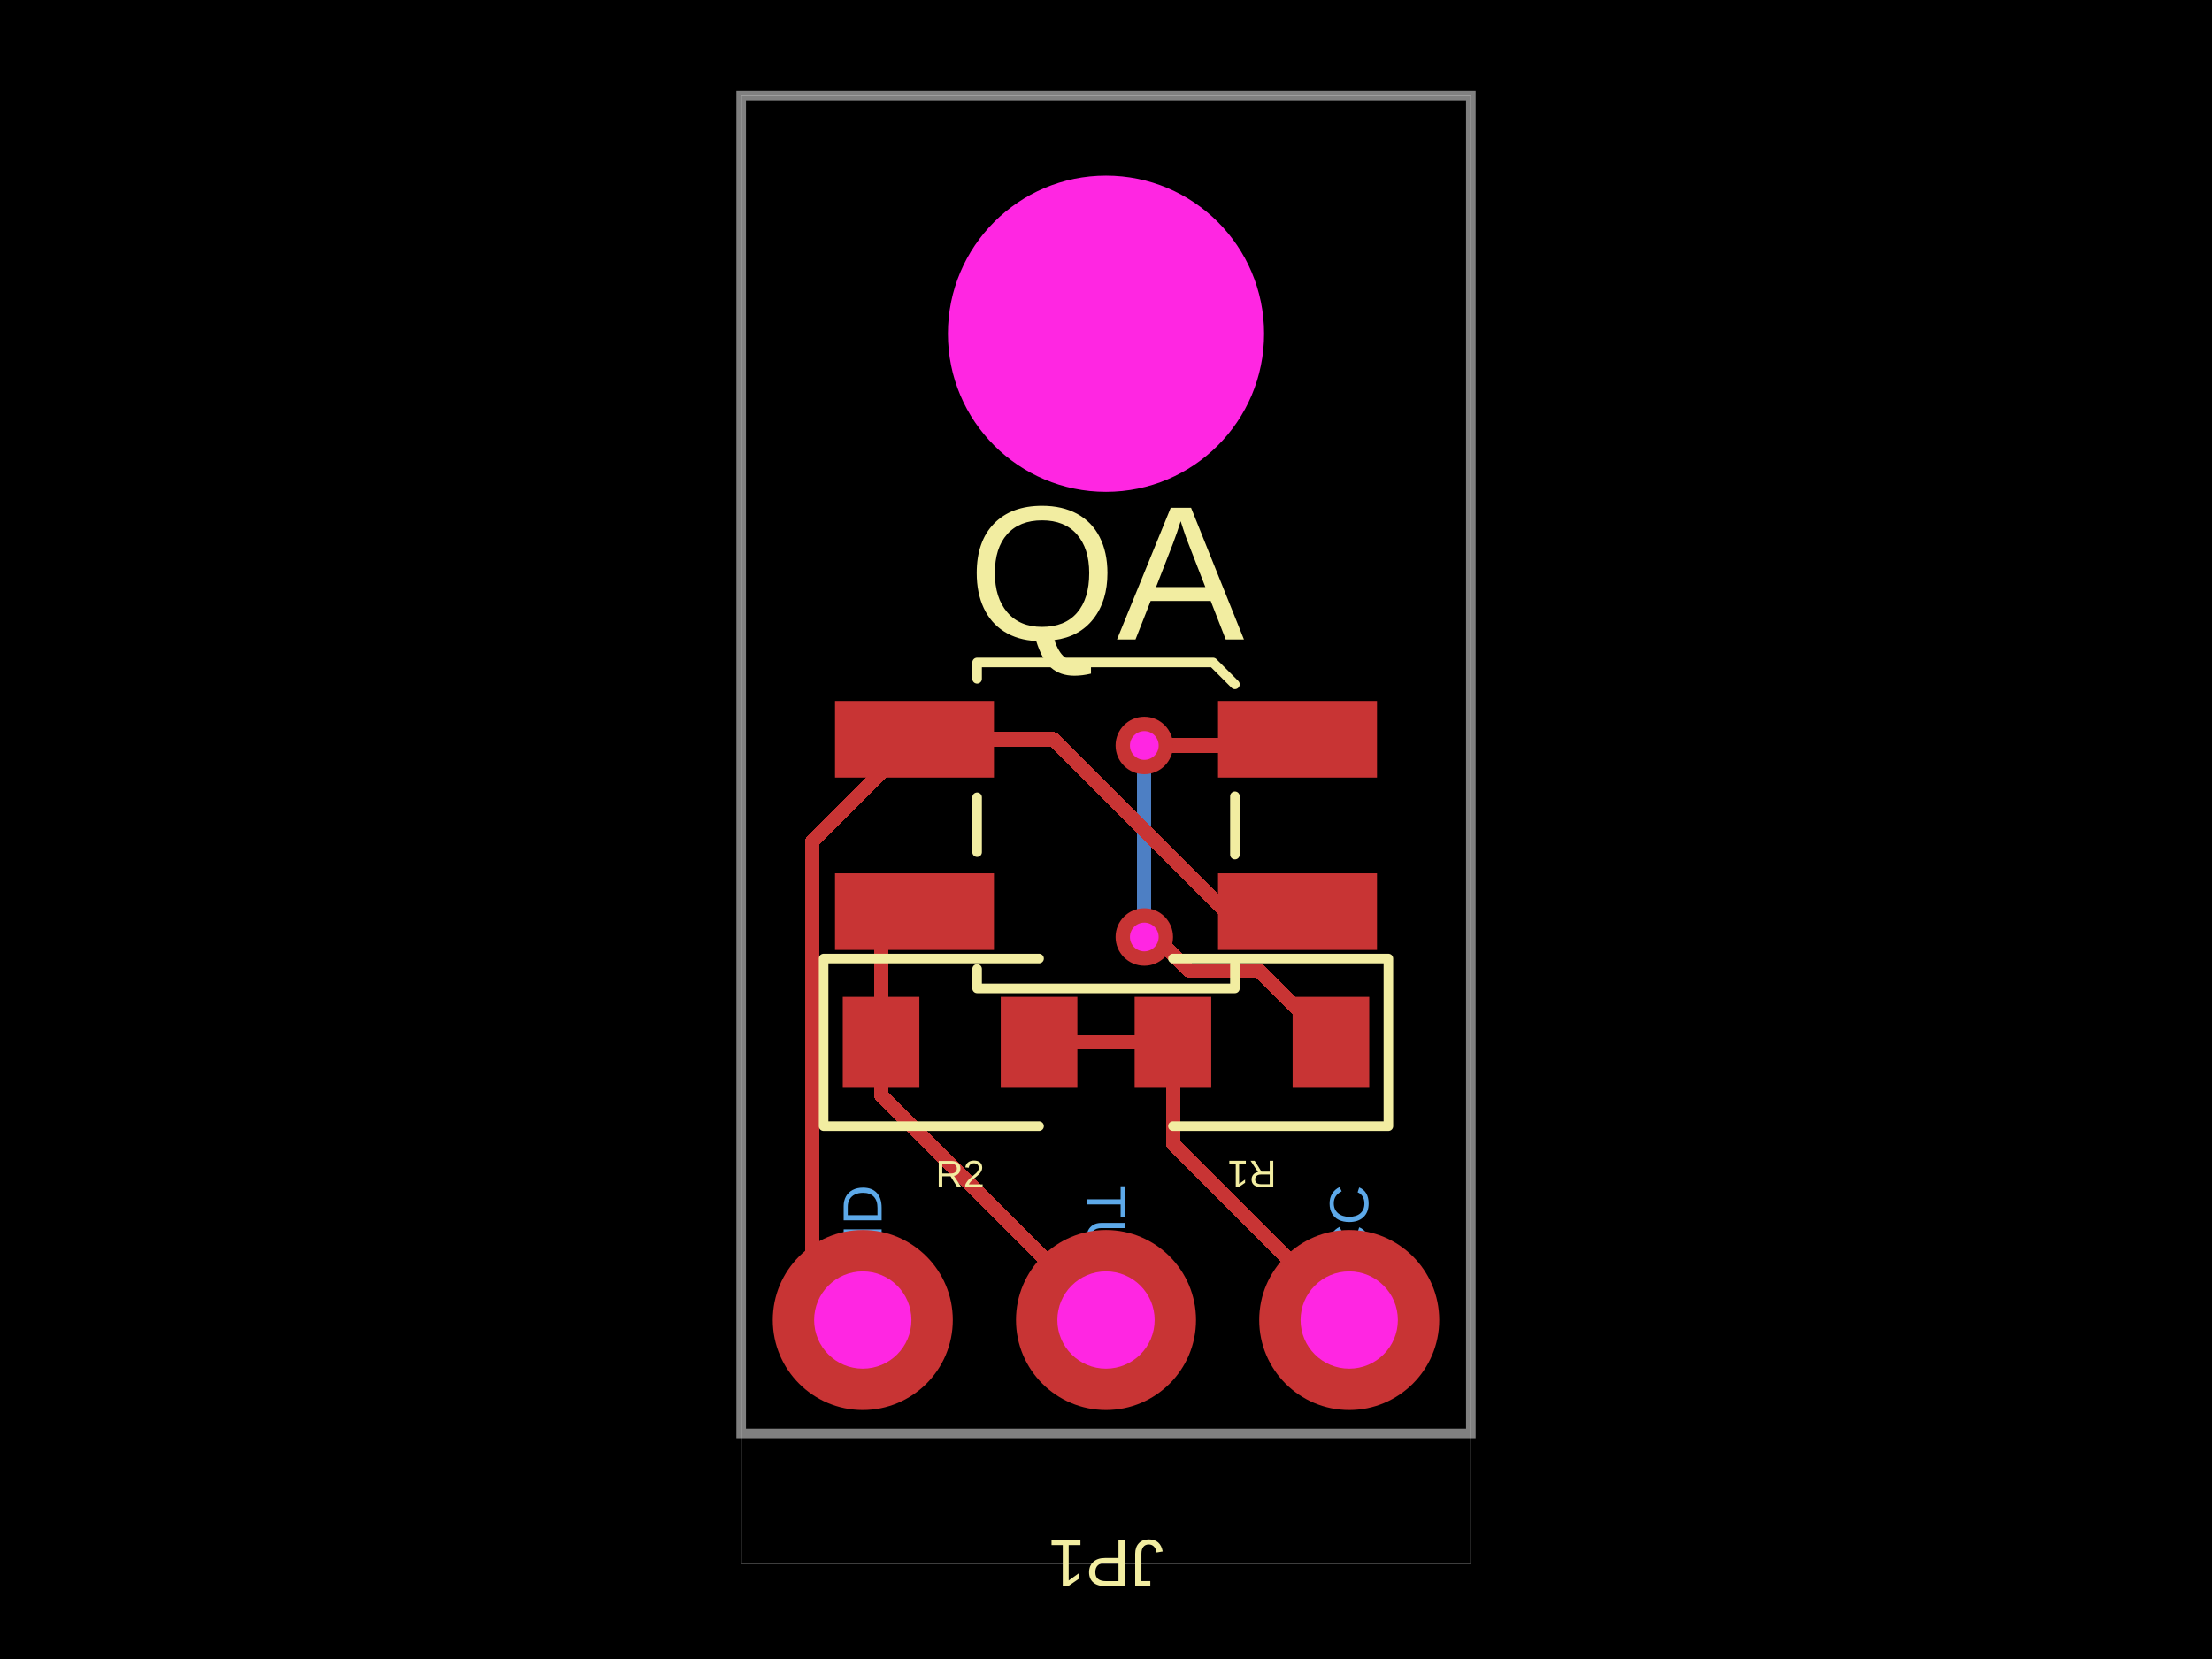
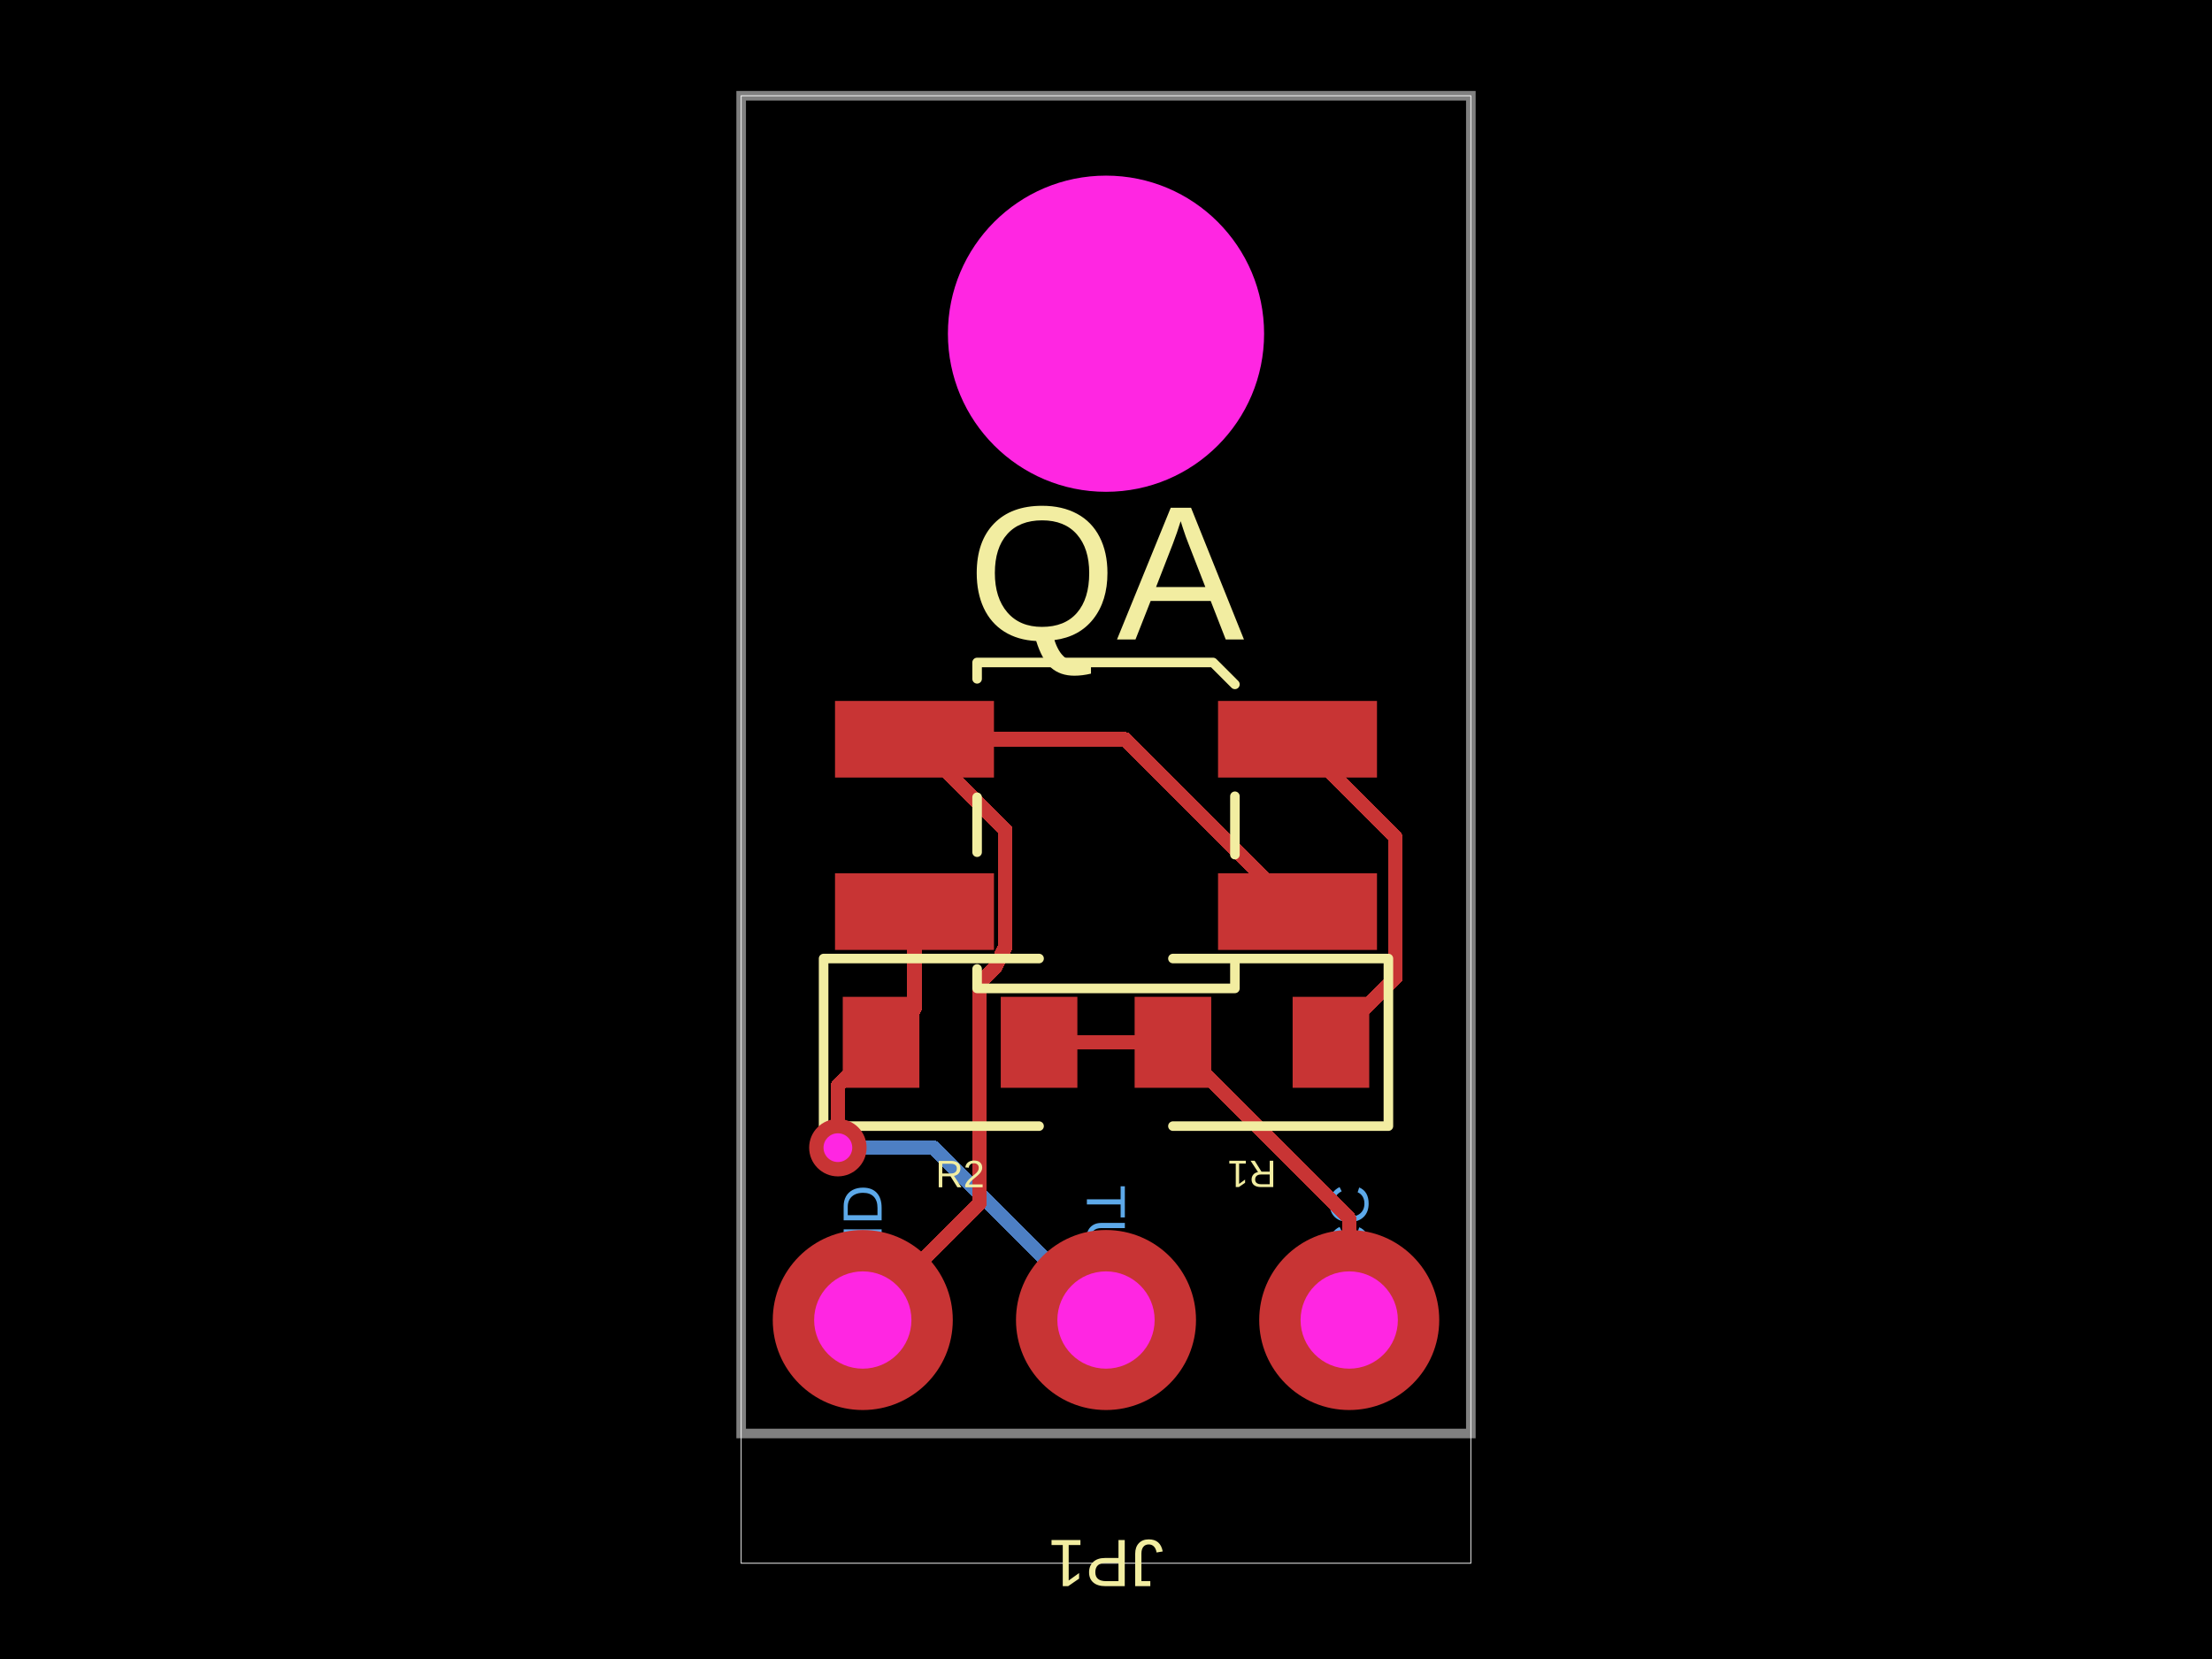
- <svg xmlns="http://www.w3.org/2000/svg" width="800" height="600" data-software-used-string="@tscircuit/core@0.0.931">
+ <svg xmlns="http://www.w3.org/2000/svg" width="800" height="600" data-software-used-string="@tscircuit/core@0.0.955">
  <style />
  <rect class="boundary" x="0" y="0" fill="#000" width="800" height="600" data-type="pcb_background" data-pcb-layer="global" />
  <rect class="pcb-boundary" fill="none" stroke="#fff" stroke-width="0.3" x="268.052" y="34.632" width="263.896" height="530.736" data-type="pcb_boundary" data-pcb-layer="global" />
  <path class="pcb-board" d="M 268.052 518.442 L 531.948 518.442 L 531.948 34.632 L 268.052 34.632 Z" fill="none" stroke="rgba(255, 255, 255, 0.5)" stroke-width="3.463" data-type="pcb_board" data-pcb-layer="board" />
-   <path class="pcb-trace" stroke="rgb(77, 127, 196)" fill="none" d="M 413.853 338.874 L 413.853 338.874" stroke-width="5.195" stroke-linecap="round" stroke-linejoin="round" shape-rendering="crispEdges" data-type="pcb_trace" data-pcb-layer="bottom" />
-   <path class="pcb-trace" stroke="rgb(77, 127, 196)" fill="none" d="M 413.853 338.874 L 413.853 269.682" stroke-width="5.195" stroke-linecap="round" stroke-linejoin="round" shape-rendering="crispEdges" data-type="pcb_trace" data-pcb-layer="bottom" />
-   <path class="pcb-trace" stroke="rgb(77, 127, 196)" fill="none" d="M 413.853 269.682 L 413.853 269.682" stroke-width="5.195" stroke-linecap="round" stroke-linejoin="round" shape-rendering="crispEdges" data-type="pcb_trace" data-pcb-layer="bottom" />
-   <path class="pcb-trace" stroke="rgb(77, 127, 196)" fill="none" d="M 413.853 269.682 L 413.853 269.61" stroke-width="5.195" stroke-linecap="round" stroke-linejoin="round" shape-rendering="crispEdges" data-type="pcb_trace" data-pcb-layer="bottom" />
-   <path class="pcb-trace" stroke="rgb(77, 127, 196)" fill="none" d="M 413.853 269.61 L 413.853 269.61" stroke-width="5.195" stroke-linecap="round" stroke-linejoin="round" shape-rendering="crispEdges" data-type="pcb_trace" data-pcb-layer="bottom" />
+   <path class="pcb-trace" stroke="rgb(77, 127, 196)" fill="none" d="M 400 477.403 L 337.662 415.065" stroke-width="5.195" stroke-linecap="round" stroke-linejoin="round" shape-rendering="crispEdges" data-type="pcb_trace" data-pcb-layer="bottom" />
+   <path class="pcb-trace" stroke="rgb(77, 127, 196)" fill="none" d="M 337.662 415.065 L 304.617 415.065" stroke-width="5.195" stroke-linecap="round" stroke-linejoin="round" shape-rendering="crispEdges" data-type="pcb_trace" data-pcb-layer="bottom" />
+   <path class="pcb-trace" stroke="rgb(77, 127, 196)" fill="none" d="M 304.617 415.065 L 303.03 415.065" stroke-width="5.195" stroke-linecap="round" stroke-linejoin="round" shape-rendering="crispEdges" data-type="pcb_trace" data-pcb-layer="bottom" />
+   <path class="pcb-trace" stroke="rgb(77, 127, 196)" fill="none" d="M 303.03 415.065 L 303.03 415.065" stroke-width="5.195" stroke-linecap="round" stroke-linejoin="round" shape-rendering="crispEdges" data-type="pcb_trace" data-pcb-layer="bottom" />
  <text x="0" y="0" dx="0" dy="0" fill="#5da9e9" font-family="Arial, sans-serif" font-size="19.948" text-anchor="end" dominant-baseline="central" transform="matrix(1.8369701987210297e-16,-1,-1,-1.8369701987210297e-16,487.9654,428.5714)" class="pcb-silkscreen-text pcb-silkscreen-bottom" data-pcb-silkscreen-text-id="pcb_component_3" stroke="none" data-type="pcb_silkscreen_text" data-pcb-layer="bottom">VCC</text>
  <text x="0" y="0" dx="0" dy="0" fill="#5da9e9" font-family="Arial, sans-serif" font-size="19.948" text-anchor="end" dominant-baseline="central" transform="matrix(1.8369701987210297e-16,-1,-1,-1.8369701987210297e-16,400,428.5714)" class="pcb-silkscreen-text pcb-silkscreen-bottom" data-pcb-silkscreen-text-id="pcb_component_3" stroke="none" data-type="pcb_silkscreen_text" data-pcb-layer="bottom">OUT</text>
  <text x="0" y="0" dx="0" dy="0" fill="#5da9e9" font-family="Arial, sans-serif" font-size="19.948" text-anchor="end" dominant-baseline="central" transform="matrix(1.8369701987210297e-16,-1,-1,-1.8369701987210297e-16,312.0346,428.5714)" class="pcb-silkscreen-text pcb-silkscreen-bottom" data-pcb-silkscreen-text-id="pcb_component_3" stroke="none" data-type="pcb_silkscreen_text" data-pcb-layer="bottom">GND</text>
  <rect class="pcb-pad" fill="rgb(200, 52, 52)" x="467.498" y="360.519" width="27.706" height="32.9" data-type="pcb_smtpad" data-pcb-layer="top" />
  <rect class="pcb-pad" fill="rgb(200, 52, 52)" x="410.355" y="360.519" width="27.706" height="32.9" data-type="pcb_smtpad" data-pcb-layer="top" />
  <rect class="pcb-pad" fill="rgb(200, 52, 52)" x="304.797" y="360.519" width="27.706" height="32.9" data-type="pcb_smtpad" data-pcb-layer="top" />
  <rect class="pcb-pad" fill="rgb(200, 52, 52)" x="361.939" y="360.519" width="27.706" height="32.9" data-type="pcb_smtpad" data-pcb-layer="top" />
  <rect class="pcb-pad" fill="rgb(200, 52, 52)" x="440.519" y="315.846" width="57.489" height="27.706" data-type="pcb_smtpad" data-pcb-layer="top" />
  <rect class="pcb-pad" fill="rgb(200, 52, 52)" x="301.992" y="315.846" width="57.489" height="27.706" data-type="pcb_smtpad" data-pcb-layer="top" />
  <rect class="pcb-pad" fill="rgb(200, 52, 52)" x="301.992" y="253.505" width="57.489" height="27.706" data-type="pcb_smtpad" data-pcb-layer="top" />
  <rect class="pcb-pad" fill="rgb(200, 52, 52)" x="440.519" y="253.505" width="57.489" height="27.706" data-type="pcb_smtpad" data-pcb-layer="top" />
-   <path class="pcb-trace" stroke="rgb(200, 52, 52)" fill="none" d="M 330.736 267.358 L 380.974 267.358" stroke-width="5.195" stroke-linecap="round" stroke-linejoin="round" shape-rendering="crispEdges" data-type="pcb_trace" data-pcb-layer="top" />
-   <path class="pcb-trace" stroke="rgb(200, 52, 52)" fill="none" d="M 380.974 267.358 L 443.309 329.693" stroke-width="5.195" stroke-linecap="round" stroke-linejoin="round" shape-rendering="crispEdges" data-type="pcb_trace" data-pcb-layer="top" />
-   <path class="pcb-trace" stroke="rgb(200, 52, 52)" fill="none" d="M 443.309 329.693 L 469.258 329.693" stroke-width="5.195" stroke-linecap="round" stroke-linejoin="round" shape-rendering="crispEdges" data-type="pcb_trace" data-pcb-layer="top" />
-   <path class="pcb-trace" stroke="rgb(200, 52, 52)" fill="none" d="M 469.258 329.693 L 469.264 329.699" stroke-width="5.195" stroke-linecap="round" stroke-linejoin="round" shape-rendering="crispEdges" data-type="pcb_trace" data-pcb-layer="top" />
-   <path class="pcb-trace" stroke="rgb(200, 52, 52)" fill="none" d="M 330.736 267.358 L 293.674 304.419" stroke-width="5.195" stroke-linecap="round" stroke-linejoin="round" shape-rendering="crispEdges" data-type="pcb_trace" data-pcb-layer="top" />
-   <path class="pcb-trace" stroke="rgb(200, 52, 52)" fill="none" d="M 293.674 304.419 L 293.674 459.042" stroke-width="5.195" stroke-linecap="round" stroke-linejoin="round" shape-rendering="crispEdges" data-type="pcb_trace" data-pcb-layer="top" />
-   <path class="pcb-trace" stroke="rgb(200, 52, 52)" fill="none" d="M 293.674 459.042 L 293.674 459.042" stroke-width="5.195" stroke-linecap="round" stroke-linejoin="round" shape-rendering="crispEdges" data-type="pcb_trace" data-pcb-layer="top" />
-   <path class="pcb-trace" stroke="rgb(200, 52, 52)" fill="none" d="M 293.674 459.042 L 312.035 477.403" stroke-width="5.195" stroke-linecap="round" stroke-linejoin="round" shape-rendering="crispEdges" data-type="pcb_trace" data-pcb-layer="top" />
-   <path class="pcb-trace" stroke="rgb(200, 52, 52)" fill="none" d="M 424.208 376.97 L 375.792 376.97" stroke-width="5.195" stroke-linecap="round" stroke-linejoin="round" shape-rendering="crispEdges" data-type="pcb_trace" data-pcb-layer="top" />
-   <path class="pcb-trace" stroke="rgb(200, 52, 52)" fill="none" d="M 375.792 376.97 L 375.792 376.97" stroke-width="5.195" stroke-linecap="round" stroke-linejoin="round" shape-rendering="crispEdges" data-type="pcb_trace" data-pcb-layer="top" />
-   <path class="pcb-trace" stroke="rgb(200, 52, 52)" fill="none" d="M 424.208 376.97 L 424.208 413.645" stroke-width="5.195" stroke-linecap="round" stroke-linejoin="round" shape-rendering="crispEdges" data-type="pcb_trace" data-pcb-layer="top" />
-   <path class="pcb-trace" stroke="rgb(200, 52, 52)" fill="none" d="M 424.208 413.645 L 487.965 477.403" stroke-width="5.195" stroke-linecap="round" stroke-linejoin="round" shape-rendering="crispEdges" data-type="pcb_trace" data-pcb-layer="top" />
-   <path class="pcb-trace" stroke="rgb(200, 52, 52)" fill="none" d="M 318.649 376.97 L 318.649 341.785" stroke-width="5.195" stroke-linecap="round" stroke-linejoin="round" shape-rendering="crispEdges" data-type="pcb_trace" data-pcb-layer="top" />
-   <path class="pcb-trace" stroke="rgb(200, 52, 52)" fill="none" d="M 318.649 341.785 L 330.736 329.699" stroke-width="5.195" stroke-linecap="round" stroke-linejoin="round" shape-rendering="crispEdges" data-type="pcb_trace" data-pcb-layer="top" />
-   <path class="pcb-trace" stroke="rgb(200, 52, 52)" fill="none" d="M 318.649 376.97 L 318.649 396.052" stroke-width="5.195" stroke-linecap="round" stroke-linejoin="round" shape-rendering="crispEdges" data-type="pcb_trace" data-pcb-layer="top" />
-   <path class="pcb-trace" stroke="rgb(200, 52, 52)" fill="none" d="M 318.649 396.052 L 400 477.403" stroke-width="5.195" stroke-linecap="round" stroke-linejoin="round" shape-rendering="crispEdges" data-type="pcb_trace" data-pcb-layer="top" />
-   <path class="pcb-trace" stroke="rgb(200, 52, 52)" fill="none" d="M 481.351 376.97 L 455.446 351.065" stroke-width="5.195" stroke-linecap="round" stroke-linejoin="round" shape-rendering="crispEdges" data-type="pcb_trace" data-pcb-layer="top" />
-   <path class="pcb-trace" stroke="rgb(200, 52, 52)" fill="none" d="M 455.446 351.065 L 431.485 351.065" stroke-width="5.195" stroke-linecap="round" stroke-linejoin="round" shape-rendering="crispEdges" data-type="pcb_trace" data-pcb-layer="top" />
-   <path class="pcb-trace" stroke="rgb(200, 52, 52)" fill="none" d="M 431.485 351.065 L 430.099 351.065" stroke-width="5.195" stroke-linecap="round" stroke-linejoin="round" shape-rendering="crispEdges" data-type="pcb_trace" data-pcb-layer="top" />
-   <path class="pcb-trace" stroke="rgb(200, 52, 52)" fill="none" d="M 430.099 351.065 L 417.909 338.874" stroke-width="5.195" stroke-linecap="round" stroke-linejoin="round" shape-rendering="crispEdges" data-type="pcb_trace" data-pcb-layer="top" />
-   <path class="pcb-trace" stroke="rgb(200, 52, 52)" fill="none" d="M 417.909 338.874 L 413.853 338.874" stroke-width="5.195" stroke-linecap="round" stroke-linejoin="round" shape-rendering="crispEdges" data-type="pcb_trace" data-pcb-layer="top" />
-   <path class="pcb-trace" stroke="rgb(200, 52, 52)" fill="none" d="M 413.853 338.874 L 413.853 338.874" stroke-width="5.195" stroke-linecap="round" stroke-linejoin="round" shape-rendering="crispEdges" data-type="pcb_trace" data-pcb-layer="top" />
-   <path class="pcb-trace" stroke="rgb(200, 52, 52)" fill="none" d="M 413.853 269.61 L 413.853 269.61" stroke-width="5.195" stroke-linecap="round" stroke-linejoin="round" shape-rendering="crispEdges" data-type="pcb_trace" data-pcb-layer="top" />
-   <path class="pcb-trace" stroke="rgb(200, 52, 52)" fill="none" d="M 413.853 269.61 L 467.011 269.61" stroke-width="5.195" stroke-linecap="round" stroke-linejoin="round" shape-rendering="crispEdges" data-type="pcb_trace" data-pcb-layer="top" />
-   <path class="pcb-trace" stroke="rgb(200, 52, 52)" fill="none" d="M 467.011 269.61 L 469.264 267.358" stroke-width="5.195" stroke-linecap="round" stroke-linejoin="round" shape-rendering="crispEdges" data-type="pcb_trace" data-pcb-layer="top" />
+   <path class="pcb-trace" stroke="rgb(200, 52, 52)" fill="none" d="M 330.736 267.358 L 406.923 267.358" stroke-width="5.195" stroke-linecap="round" stroke-linejoin="round" shape-rendering="crispEdges" data-type="pcb_trace" data-pcb-layer="top" />
+   <path class="pcb-trace" stroke="rgb(200, 52, 52)" fill="none" d="M 406.923 267.358 L 469.264 329.699" stroke-width="5.195" stroke-linecap="round" stroke-linejoin="round" shape-rendering="crispEdges" data-type="pcb_trace" data-pcb-layer="top" />
+   <path class="pcb-trace" stroke="rgb(200, 52, 52)" fill="none" d="M 312.035 477.403 L 354.196 435.241" stroke-width="5.195" stroke-linecap="round" stroke-linejoin="round" shape-rendering="crispEdges" data-type="pcb_trace" data-pcb-layer="top" />
+   <path class="pcb-trace" stroke="rgb(200, 52, 52)" fill="none" d="M 354.196 435.241 L 354.196 365" stroke-width="5.195" stroke-linecap="round" stroke-linejoin="round" shape-rendering="crispEdges" data-type="pcb_trace" data-pcb-layer="top" />
+   <path class="pcb-trace" stroke="rgb(200, 52, 52)" fill="none" d="M 354.196 365 L 354.196 355.464" stroke-width="5.195" stroke-linecap="round" stroke-linejoin="round" shape-rendering="crispEdges" data-type="pcb_trace" data-pcb-layer="top" />
+   <path class="pcb-trace" stroke="rgb(200, 52, 52)" fill="none" d="M 354.196 355.464 L 360.043 349.617" stroke-width="5.195" stroke-linecap="round" stroke-linejoin="round" shape-rendering="crispEdges" data-type="pcb_trace" data-pcb-layer="top" />
+   <path class="pcb-trace" stroke="rgb(200, 52, 52)" fill="none" d="M 360.043 349.617 L 363.636 342.338" stroke-width="5.195" stroke-linecap="round" stroke-linejoin="round" shape-rendering="crispEdges" data-type="pcb_trace" data-pcb-layer="top" />
+   <path class="pcb-trace" stroke="rgb(200, 52, 52)" fill="none" d="M 363.636 342.338 L 363.636 331.948" stroke-width="5.195" stroke-linecap="round" stroke-linejoin="round" shape-rendering="crispEdges" data-type="pcb_trace" data-pcb-layer="top" />
+   <path class="pcb-trace" stroke="rgb(200, 52, 52)" fill="none" d="M 363.636 331.948 L 363.636 325.022" stroke-width="5.195" stroke-linecap="round" stroke-linejoin="round" shape-rendering="crispEdges" data-type="pcb_trace" data-pcb-layer="top" />
+   <path class="pcb-trace" stroke="rgb(200, 52, 52)" fill="none" d="M 363.636 325.022 L 363.636 314.632" stroke-width="5.195" stroke-linecap="round" stroke-linejoin="round" shape-rendering="crispEdges" data-type="pcb_trace" data-pcb-layer="top" />
+   <path class="pcb-trace" stroke="rgb(200, 52, 52)" fill="none" d="M 363.636 314.632 L 363.636 307.758" stroke-width="5.195" stroke-linecap="round" stroke-linejoin="round" shape-rendering="crispEdges" data-type="pcb_trace" data-pcb-layer="top" />
+   <path class="pcb-trace" stroke="rgb(200, 52, 52)" fill="none" d="M 363.636 307.758 L 363.636 307.431" stroke-width="5.195" stroke-linecap="round" stroke-linejoin="round" shape-rendering="crispEdges" data-type="pcb_trace" data-pcb-layer="top" />
+   <path class="pcb-trace" stroke="rgb(200, 52, 52)" fill="none" d="M 363.636 307.431 L 363.636 300.258" stroke-width="5.195" stroke-linecap="round" stroke-linejoin="round" shape-rendering="crispEdges" data-type="pcb_trace" data-pcb-layer="top" />
+   <path class="pcb-trace" stroke="rgb(200, 52, 52)" fill="none" d="M 363.636 300.258 L 330.736 267.358" stroke-width="5.195" stroke-linecap="round" stroke-linejoin="round" shape-rendering="crispEdges" data-type="pcb_trace" data-pcb-layer="top" />
+   <path class="pcb-trace" stroke="rgb(200, 52, 52)" fill="none" d="M 375.792 376.97 L 424.208 376.97" stroke-width="5.195" stroke-linecap="round" stroke-linejoin="round" shape-rendering="crispEdges" data-type="pcb_trace" data-pcb-layer="top" />
+   <path class="pcb-trace" stroke="rgb(200, 52, 52)" fill="none" d="M 424.208 376.97 L 424.208 376.97" stroke-width="5.195" stroke-linecap="round" stroke-linejoin="round" shape-rendering="crispEdges" data-type="pcb_trace" data-pcb-layer="top" />
+   <path class="pcb-trace" stroke="rgb(200, 52, 52)" fill="none" d="M 487.965 477.403 L 487.965 440.727" stroke-width="5.195" stroke-linecap="round" stroke-linejoin="round" shape-rendering="crispEdges" data-type="pcb_trace" data-pcb-layer="top" />
+   <path class="pcb-trace" stroke="rgb(200, 52, 52)" fill="none" d="M 487.965 440.727 L 424.208 376.97" stroke-width="5.195" stroke-linecap="round" stroke-linejoin="round" shape-rendering="crispEdges" data-type="pcb_trace" data-pcb-layer="top" />
+   <path class="pcb-trace" stroke="rgb(200, 52, 52)" fill="none" d="M 330.736 329.699 L 330.736 364.883" stroke-width="5.195" stroke-linecap="round" stroke-linejoin="round" shape-rendering="crispEdges" data-type="pcb_trace" data-pcb-layer="top" />
+   <path class="pcb-trace" stroke="rgb(200, 52, 52)" fill="none" d="M 330.736 364.883 L 318.649 376.97" stroke-width="5.195" stroke-linecap="round" stroke-linejoin="round" shape-rendering="crispEdges" data-type="pcb_trace" data-pcb-layer="top" />
+   <path class="pcb-trace" stroke="rgb(200, 52, 52)" fill="none" d="M 303.03 415.065 L 303.03 415.065" stroke-width="5.195" stroke-linecap="round" stroke-linejoin="round" shape-rendering="crispEdges" data-type="pcb_trace" data-pcb-layer="top" />
+   <path class="pcb-trace" stroke="rgb(200, 52, 52)" fill="none" d="M 303.03 415.065 L 303.03 392.589" stroke-width="5.195" stroke-linecap="round" stroke-linejoin="round" shape-rendering="crispEdges" data-type="pcb_trace" data-pcb-layer="top" />
+   <path class="pcb-trace" stroke="rgb(200, 52, 52)" fill="none" d="M 303.03 392.589 L 318.649 376.97" stroke-width="5.195" stroke-linecap="round" stroke-linejoin="round" shape-rendering="crispEdges" data-type="pcb_trace" data-pcb-layer="top" />
+   <path class="pcb-trace" stroke="rgb(200, 52, 52)" fill="none" d="M 469.264 267.358 L 504.735 302.829" stroke-width="5.195" stroke-linecap="round" stroke-linejoin="round" shape-rendering="crispEdges" data-type="pcb_trace" data-pcb-layer="top" />
+   <path class="pcb-trace" stroke="rgb(200, 52, 52)" fill="none" d="M 504.735 302.829 L 504.735 347.894" stroke-width="5.195" stroke-linecap="round" stroke-linejoin="round" shape-rendering="crispEdges" data-type="pcb_trace" data-pcb-layer="top" />
+   <path class="pcb-trace" stroke="rgb(200, 52, 52)" fill="none" d="M 504.735 347.894 L 504.735 353.585" stroke-width="5.195" stroke-linecap="round" stroke-linejoin="round" shape-rendering="crispEdges" data-type="pcb_trace" data-pcb-layer="top" />
+   <path class="pcb-trace" stroke="rgb(200, 52, 52)" fill="none" d="M 504.735 353.585 L 481.351 376.97" stroke-width="5.195" stroke-linecap="round" stroke-linejoin="round" shape-rendering="crispEdges" data-type="pcb_trace" data-pcb-layer="top" />
  <path class="pcb-silkscreen pcb-silkscreen-top" d="M 424.208 407.273 L 502.13 407.273 L 502.13 346.667 L 424.208 346.667" fill="none" stroke="#f2eda1" stroke-width="3.463" stroke-linecap="round" stroke-linejoin="round" data-pcb-component-id="pcb_component_0" data-pcb-silkscreen-path-id="pcb_silkscreen_path_0" data-type="pcb_silkscreen_path" data-pcb-layer="top" />
  <text x="0" y="0" dx="0" dy="0" fill="#f2eda1" font-family="Arial, sans-serif" font-size="13.853" text-anchor="middle" dominant-baseline="central" transform="matrix(-1,-1.2246467991473532e-16,1.2246467991473532e-16,-1,452.7792,424.5887)" class="pcb-silkscreen-text pcb-silkscreen-top" data-pcb-silkscreen-text-id="pcb_component_0" stroke="none" data-type="pcb_silkscreen_text" data-pcb-layer="top">R1</text>
  <path class="pcb-silkscreen pcb-silkscreen-top" d="M 375.792 346.667 L 297.87 346.667 L 297.87 407.273 L 375.792 407.273" fill="none" stroke="#f2eda1" stroke-width="3.463" stroke-linecap="round" stroke-linejoin="round" data-pcb-component-id="pcb_component_1" data-pcb-silkscreen-path-id="pcb_silkscreen_path_1" data-type="pcb_silkscreen_path" data-pcb-layer="top" />
  <text x="0" y="0" dx="0" dy="0" fill="#f2eda1" font-family="Arial, sans-serif" font-size="13.853" text-anchor="middle" dominant-baseline="central" transform="matrix(1,0,0,1,347.2208,424.5887)" class="pcb-silkscreen-text pcb-silkscreen-top" data-pcb-silkscreen-text-id="pcb_component_1" stroke="none" data-type="pcb_silkscreen_text" data-pcb-layer="top">R2</text>
  <text x="0" y="0" dx="0" dy="0" fill="#f2eda1" font-family="Arial, sans-serif" font-size="69.264" text-anchor="middle" dominant-baseline="central" transform="matrix(1,0,0,1,400,207.2727)" class="pcb-silkscreen-text pcb-silkscreen-top" data-pcb-silkscreen-text-id="null" stroke="none" data-type="pcb_silkscreen_text" data-pcb-layer="top">QA</text>
  <path class="pcb-silkscreen pcb-silkscreen-top" d="M 446.625 287.976 L 446.625 309.087" fill="none" stroke="#f2eda1" stroke-width="3.463" stroke-linecap="round" stroke-linejoin="round" data-pcb-component-id="pcb_component_2" data-pcb-silkscreen-path-id="pcb_silkscreen_path_2" data-type="pcb_silkscreen_path" data-pcb-layer="top" />
  <path class="pcb-silkscreen pcb-silkscreen-top" d="M 353.381 308.208 L 353.381 288.343" fill="none" stroke="#f2eda1" stroke-width="3.463" stroke-linecap="round" stroke-linejoin="round" data-pcb-component-id="pcb_component_2" data-pcb-silkscreen-path-id="pcb_silkscreen_path_3" data-type="pcb_silkscreen_path" data-pcb-layer="top" />
  <path class="pcb-silkscreen pcb-silkscreen-top" d="M 446.623 348.673 L 446.623 357.469 L 353.381 357.469 L 353.381 350.432" fill="none" stroke="#f2eda1" stroke-width="3.463" stroke-linecap="round" stroke-linejoin="round" data-pcb-component-id="pcb_component_2" data-pcb-silkscreen-path-id="pcb_silkscreen_path_4" data-type="pcb_silkscreen_path" data-pcb-layer="top" />
  <path class="pcb-silkscreen pcb-silkscreen-top" d="M 353.381 245.503 L 353.381 239.595 L 429.91 239.595 L 438.707 239.595 L 446.623 247.513" fill="none" stroke="#f2eda1" stroke-width="3.463" stroke-linecap="round" stroke-linejoin="round" data-pcb-component-id="pcb_component_2" data-pcb-silkscreen-path-id="pcb_silkscreen_path_5" data-type="pcb_silkscreen_path" data-pcb-layer="top" />
  <text x="0" y="0" dx="0" dy="0" fill="#f2eda1" font-family="Arial, sans-serif" font-size="24.242" text-anchor="middle" dominant-baseline="central" transform="matrix(-1,-1.2246467991473532e-16,1.2246467991473532e-16,-1,400,565.368)" class="pcb-silkscreen-text pcb-silkscreen-top" data-pcb-silkscreen-text-id="pcb_component_3" stroke="none" data-type="pcb_silkscreen_text" data-pcb-layer="top">JP1</text>
  <g data-type="pcb_plated_hole" data-pcb-layer="through">
    <circle class="pcb-hole-outer" fill="rgb(200, 52, 52)" cx="487.965" cy="477.403" r="32.554" data-type="pcb_plated_hole" data-pcb-layer="top" />
    <circle class="pcb-hole-inner" fill="#FF26E2" cx="487.965" cy="477.403" r="17.593" data-type="pcb_plated_hole_drill" data-pcb-layer="drill" />
  </g>
  <g data-type="pcb_plated_hole" data-pcb-layer="through">
    <circle class="pcb-hole-outer" fill="rgb(200, 52, 52)" cx="400" cy="477.403" r="32.554" data-type="pcb_plated_hole" data-pcb-layer="top" />
    <circle class="pcb-hole-inner" fill="#FF26E2" cx="400" cy="477.403" r="17.593" data-type="pcb_plated_hole_drill" data-pcb-layer="drill" />
  </g>
  <g data-type="pcb_plated_hole" data-pcb-layer="through">
    <circle class="pcb-hole-outer" fill="rgb(200, 52, 52)" cx="312.035" cy="477.403" r="32.554" data-type="pcb_plated_hole" data-pcb-layer="top" />
    <circle class="pcb-hole-inner" fill="#FF26E2" cx="312.035" cy="477.403" r="17.593" data-type="pcb_plated_hole_drill" data-pcb-layer="drill" />
  </g>
  <g data-type="pcb_via" data-pcb-layer="through">
-     <circle class="pcb-hole-outer" fill="rgb(200, 52, 52)" cx="413.853" cy="338.874" r="10.39" data-type="pcb_via" data-pcb-layer="top" />
-     <circle class="pcb-hole-inner" fill="#FF26E2" cx="413.853" cy="338.874" r="5.195" data-type="pcb_via" data-pcb-layer="drill" />
-   </g>
-   <g data-type="pcb_via" data-pcb-layer="through">
-     <circle class="pcb-hole-outer" fill="rgb(200, 52, 52)" cx="413.853" cy="269.61" r="10.39" data-type="pcb_via" data-pcb-layer="top" />
-     <circle class="pcb-hole-inner" fill="#FF26E2" cx="413.853" cy="269.61" r="5.195" data-type="pcb_via" data-pcb-layer="drill" />
+     <circle class="pcb-hole-outer" fill="rgb(200, 52, 52)" cx="303.03" cy="415.065" r="10.39" data-type="pcb_via" data-pcb-layer="top" />
+     <circle class="pcb-hole-inner" fill="#FF26E2" cx="303.03" cy="415.065" r="5.195" data-type="pcb_via" data-pcb-layer="drill" />
  </g>
  <circle class="pcb-hole" cx="400" cy="120.693" r="57.177" fill="#FF26E2" data-type="pcb_hole" data-pcb-layer="drill" />
</svg>
